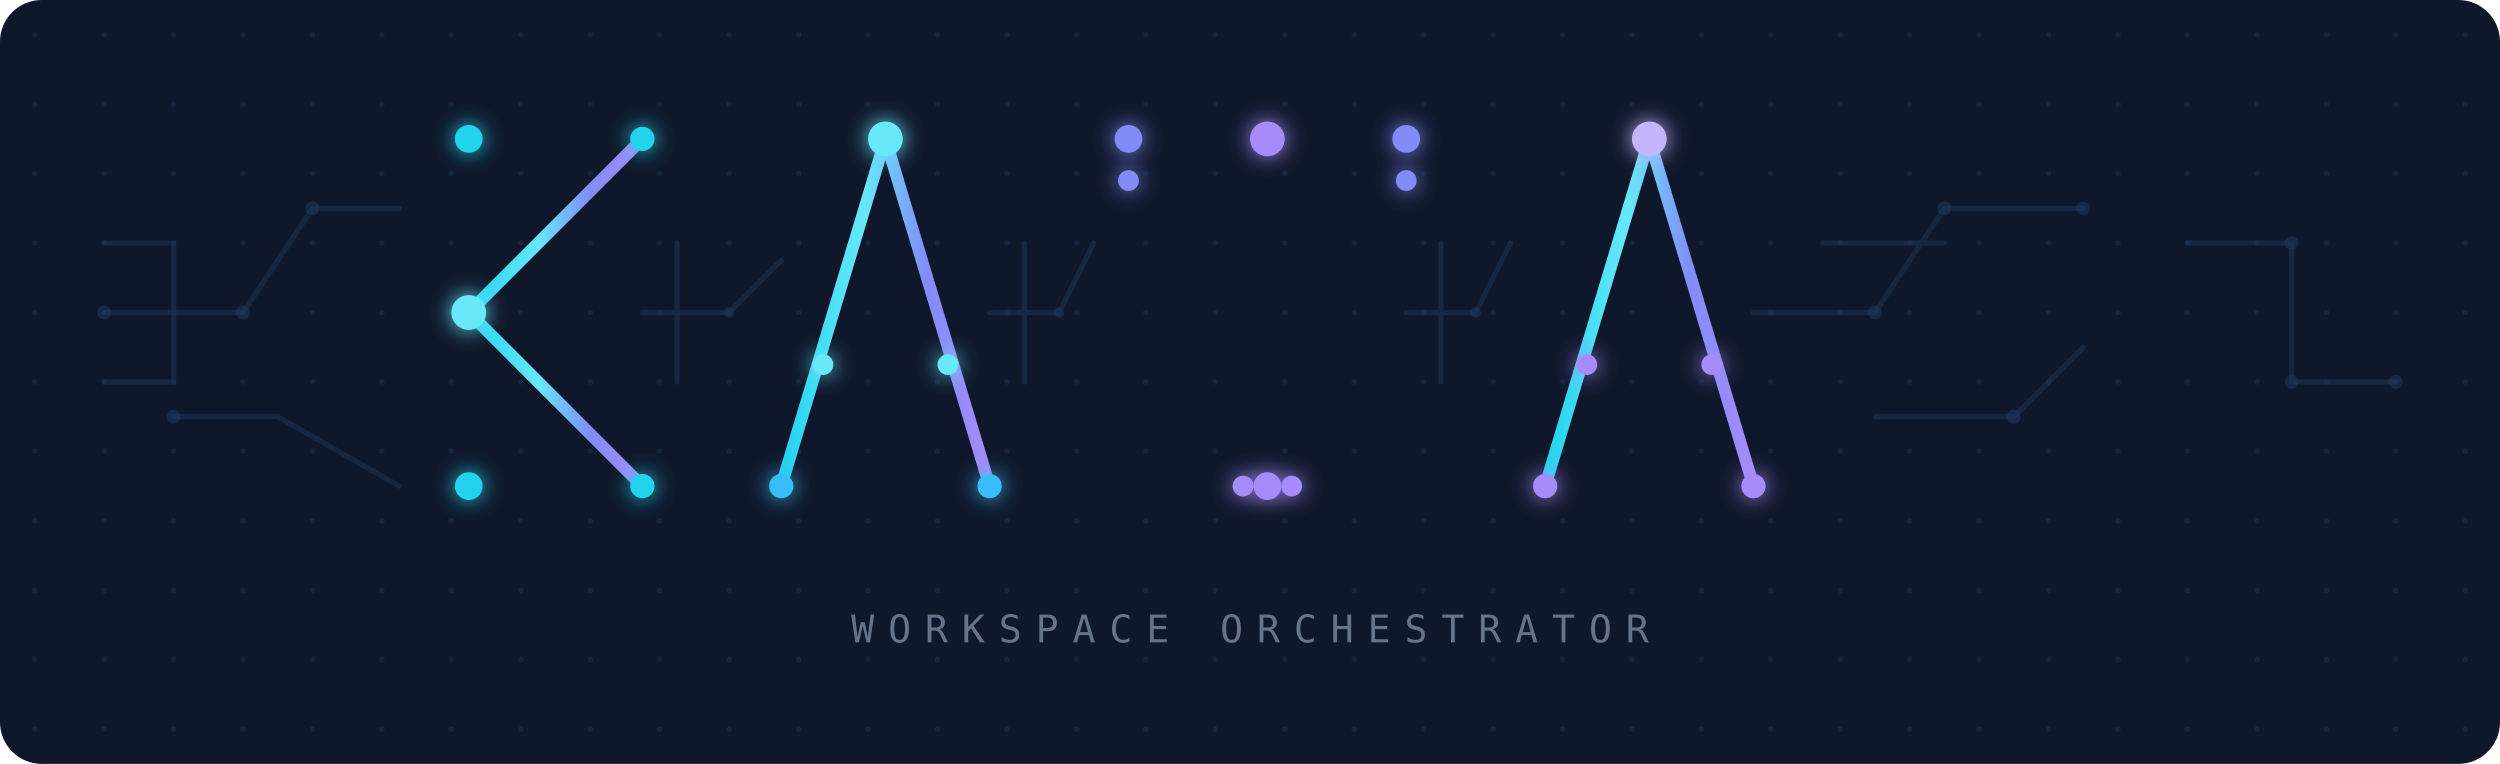
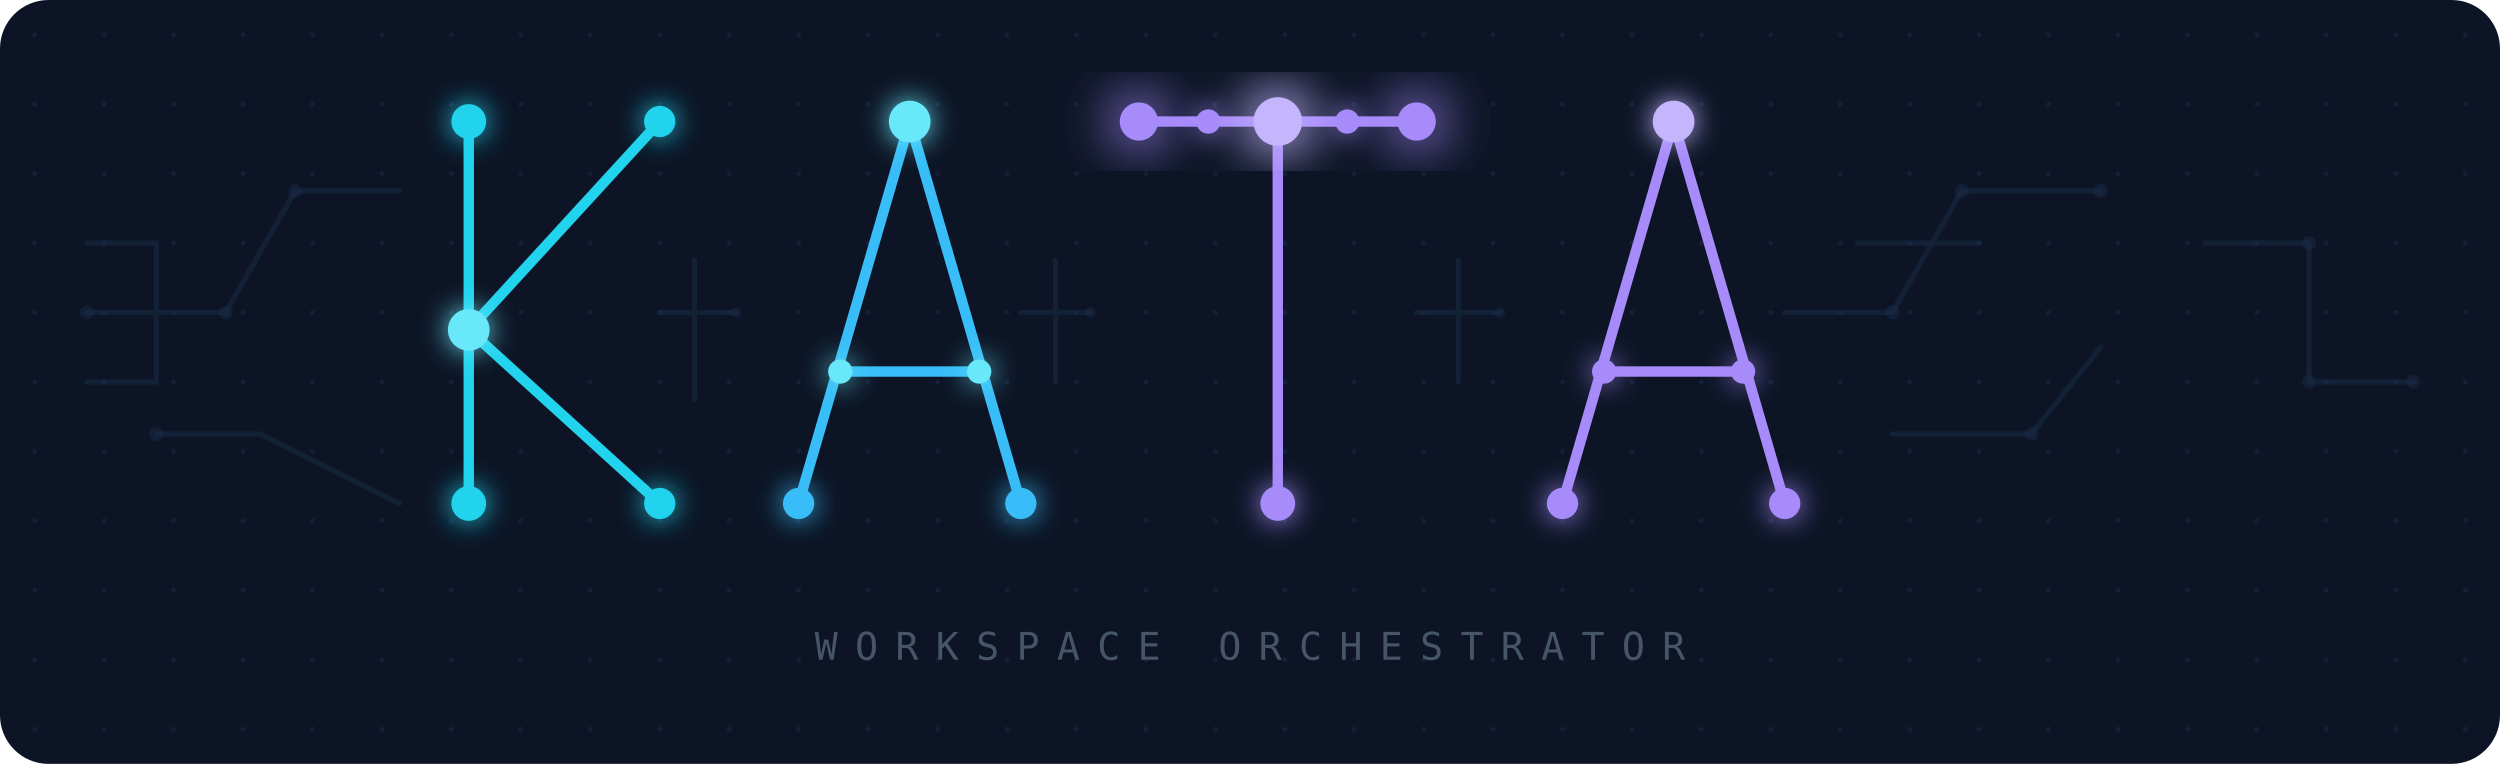
<svg xmlns="http://www.w3.org/2000/svg" viewBox="0 0 720 220" width="720" height="220">
  <defs>
    <filter id="glow" x="-50%" y="-50%" width="200%" height="200%">
-       <feGaussianBlur in="SourceGraphic" stdDeviation="3" result="blur" />
+       <feGaussianBlur in="SourceGraphic" stdDeviation="4" result="blur" />
      <feMerge>
        <feMergeNode in="blur" />
        <feMergeNode in="SourceGraphic" />
      </feMerge>
    </filter>
-     <filter id="glow-strong" x="-50%" y="-50%" width="200%" height="200%">
-       <feGaussianBlur in="SourceGraphic" stdDeviation="5" result="blur" />
+     <filter id="glow-big" x="-50%" y="-50%" width="200%" height="200%">
+       <feGaussianBlur in="SourceGraphic" stdDeviation="8" result="blur" />
      <feMerge>
        <feMergeNode in="blur" />
        <feMergeNode in="blur" />
        <feMergeNode in="SourceGraphic" />
      </feMerge>
    </filter>
-     <linearGradient id="trace-grad" x1="0%" y1="0%" x2="100%" y2="0%">
+     <linearGradient id="grad-cyan" x1="0%" y1="0%" x2="100%" y2="100%">
      <stop offset="0%" stop-color="#22d3ee" />
-       <stop offset="40%" stop-color="#67e8f9" />
-       <stop offset="70%" stop-color="#818cf8" />
+       <stop offset="100%" stop-color="#06b6d4" />
+     </linearGradient>
+     <linearGradient id="grad-violet" x1="0%" y1="0%" x2="100%" y2="100%">
+       <stop offset="0%" stop-color="#a78bfa" />
+       <stop offset="100%" stop-color="#8b5cf6" />
+     </linearGradient>
+     <linearGradient id="grad-mix" x1="0%" y1="0%" x2="100%" y2="0%">
+       <stop offset="0%" stop-color="#22d3ee" />
      <stop offset="100%" stop-color="#a78bfa" />
    </linearGradient>
    <pattern id="grid" width="20" height="20" patternUnits="userSpaceOnUse">
-       <circle cx="10" cy="10" r="0.8" fill="#1e3a5f" opacity="0.4" />
+       <circle cx="10" cy="10" r="0.7" fill="#1e3a5f" opacity="0.35" />
    </pattern>
  </defs>
-   <rect width="720" height="220" rx="12" fill="#0f172a" />
-   <rect width="720" height="220" rx="12" fill="url(#grid)" />
-   <g stroke="url(#trace-grad)" stroke-width="3.5" fill="none" stroke-linecap="round" stroke-linejoin="round">
-     <path d="M 135,40 L 135,140" />
-     <path d="M 135,90 L 185,40" />
-     <path d="M 135,90 L 185,140" />
-     <path d="M 135,90 L 145,90" />
-     <path d="M 225,140 L 255,40 L 285,140" />
-     <path d="M 237,105 L 273,105" />
-     <path d="M 325,40 L 405,40" />
-     <path d="M 365,40 L 365,140" />
-     <path d="M 325,40 L 325,52" />
-     <path d="M 405,40 L 405,52" />
-     <path d="M 358,140 L 372,140" />
-     <path d="M 445,140 L 475,40 L 505,140" />
-     <path d="M 457,105 L 493,105" />
+   <rect width="720" height="220" rx="14" fill="#0c1425" />
+   <rect width="720" height="220" rx="14" fill="url(#grid)" />
+   <g fill="none" stroke-linecap="round" stroke-linejoin="round">
+     <g stroke="#22d3ee" stroke-width="3">
+       <line x1="135" y1="35" x2="135" y2="145" />
+       <line x1="135" y1="95" x2="190" y2="35" />
+       <line x1="135" y1="95" x2="190" y2="145" />
+     </g>
+     <g stroke="#38bdf8" stroke-width="3">
+       <line x1="230" y1="145" x2="262" y2="35" />
+       <line x1="262" y1="35" x2="294" y2="145" />
+       <line x1="242" y1="107" x2="282" y2="107" />
+     </g>
+     <g stroke="#a78bfa" stroke-width="3">
+       <line x1="328" y1="35" x2="408" y2="35" />
+       <line x1="368" y1="35" x2="368" y2="145" />
+     </g>
+     <g stroke="#a78bfa" stroke-width="3">
+       <line x1="450" y1="145" x2="482" y2="35" />
+       <line x1="482" y1="35" x2="514" y2="145" />
+       <line x1="462" y1="107" x2="502" y2="107" />
+     </g>
  </g>
  <g filter="url(#glow)">
-     <circle cx="135" cy="40" r="4" fill="#22d3ee" />
-     <circle cx="135" cy="90" r="5" fill="#67e8f9" />
-     <circle cx="135" cy="140" r="4" fill="#22d3ee" />
-     <circle cx="185" cy="40" r="3.5" fill="#22d3ee" />
-     <circle cx="185" cy="140" r="3.5" fill="#22d3ee" />
-     <circle cx="225" cy="140" r="3.5" fill="#38bdf8" />
-     <circle cx="255" cy="40" r="5" fill="#67e8f9" />
-     <circle cx="285" cy="140" r="3.5" fill="#38bdf8" />
-     <circle cx="237" cy="105" r="3" fill="#67e8f9" />
-     <circle cx="273" cy="105" r="3" fill="#67e8f9" />
-     <circle cx="325" cy="40" r="4" fill="#818cf8" />
-     <circle cx="365" cy="40" r="5" fill="#a78bfa" />
-     <circle cx="405" cy="40" r="4" fill="#818cf8" />
-     <circle cx="325" cy="52" r="3" fill="#818cf8" />
-     <circle cx="405" cy="52" r="3" fill="#818cf8" />
-     <circle cx="365" cy="140" r="4" fill="#a78bfa" />
-     <circle cx="358" cy="140" r="3" fill="#a78bfa" />
-     <circle cx="372" cy="140" r="3" fill="#a78bfa" />
-     <circle cx="445" cy="140" r="3.5" fill="#a78bfa" />
-     <circle cx="475" cy="40" r="5" fill="#c4b5fd" />
-     <circle cx="505" cy="140" r="3.5" fill="#a78bfa" />
-     <circle cx="457" cy="105" r="3" fill="#a78bfa" />
-     <circle cx="493" cy="105" r="3" fill="#a78bfa" />
+     <circle cx="135" cy="35" r="5" fill="#22d3ee" />
+     <circle cx="135" cy="145" r="5" fill="#22d3ee" />
+     <circle cx="135" cy="95" r="6" fill="#67e8f9" />
+     <circle cx="190" cy="35" r="4.5" fill="#22d3ee" />
+     <circle cx="190" cy="145" r="4.5" fill="#22d3ee" />
  </g>
-   <g stroke="#1e3a5f" stroke-width="1.5" fill="none" opacity="0.45" stroke-linecap="round">
-     <path d="M 30,90 L 70,90 L 90,60 L 115,60" />
-     <path d="M 50,120 L 80,120 L 115,140" />
-     <path d="M 30,70 L 50,70 L 50,110 L 30,110" />
-     <path d="M 185,90 L 210,90 L 225,75" />
-     <path d="M 195,70 L 195,110" />
-     <path d="M 285,90 L 305,90 L 315,70" />
-     <path d="M 295,110 L 295,70" />
-     <path d="M 405,90 L 425,90 L 435,70" />
-     <path d="M 415,110 L 415,70" />
-     <path d="M 505,90 L 540,90 L 560,60 L 600,60" />
-     <path d="M 525,70 L 560,70" />
-     <path d="M 540,120 L 580,120 L 600,100" />
-     <path d="M 630,70 L 660,70 L 660,110 L 690,110" />
+   <g filter="url(#glow)">
+     <circle cx="230" cy="145" r="4.5" fill="#38bdf8" />
+     <circle cx="262" cy="35" r="6" fill="#67e8f9" />
+     <circle cx="294" cy="145" r="4.5" fill="#38bdf8" />
+     <circle cx="242" cy="107" r="3.5" fill="#67e8f9" />
+     <circle cx="282" cy="107" r="3.5" fill="#67e8f9" />
  </g>
-   <g fill="#1e3a5f" opacity="0.5">
-     <circle cx="30" cy="90" r="2" />
-     <circle cx="70" cy="90" r="2" />
-     <circle cx="90" cy="60" r="2" />
-     <circle cx="50" cy="120" r="2" />
-     <circle cx="210" cy="90" r="1.5" />
-     <circle cx="305" cy="90" r="1.5" />
-     <circle cx="425" cy="90" r="1.5" />
-     <circle cx="540" cy="90" r="2" />
-     <circle cx="560" cy="60" r="2" />
-     <circle cx="600" cy="60" r="2" />
-     <circle cx="580" cy="120" r="2" />
-     <circle cx="660" cy="70" r="2" />
-     <circle cx="660" cy="110" r="2" />
-     <circle cx="690" cy="110" r="2" />
+   <g filter="url(#glow-big)">
+     <circle cx="328" cy="35" r="5.5" fill="#a78bfa" />
+     <circle cx="408" cy="35" r="5.5" fill="#a78bfa" />
+     <circle cx="368" cy="35" r="7" fill="#c4b5fd" />
  </g>
-   <text x="360" y="185" text-anchor="middle" font-family="'SF Mono', 'Fira Code', 'JetBrains Mono', monospace" font-size="11" fill="#64748b" letter-spacing="4">
+   <g filter="url(#glow)">
+     <circle cx="368" cy="145" r="5" fill="#a78bfa" />
+     <circle cx="348" cy="35" r="3.5" fill="#a78bfa" />
+     <circle cx="388" cy="35" r="3.5" fill="#a78bfa" />
+   </g>
+   <g filter="url(#glow)">
+     <circle cx="450" cy="145" r="4.5" fill="#a78bfa" />
+     <circle cx="482" cy="35" r="6" fill="#c4b5fd" />
+     <circle cx="514" cy="145" r="4.5" fill="#a78bfa" />
+     <circle cx="462" cy="107" r="3.5" fill="#a78bfa" />
+     <circle cx="502" cy="107" r="3.5" fill="#a78bfa" />
+   </g>
+   <g stroke="#1a2d4a" stroke-width="1.5" fill="none" opacity="0.5" stroke-linecap="round">
+     <path d="M 25,90 L 65,90 L 85,55 L 115,55" />
+     <path d="M 45,125 L 75,125 L 115,145" />
+     <path d="M 25,70 L 45,70 L 45,110 L 25,110" />
+     <path d="M 190,90 L 212,90" />
+     <path d="M 200,75 L 200,115" />
+     <path d="M 294,90 L 314,90" />
+     <path d="M 304,75 L 304,110" />
+     <path d="M 408,90 L 432,90" />
+     <path d="M 420,75 L 420,110" />
+     <path d="M 514,90 L 545,90 L 565,55 L 605,55" />
+     <path d="M 535,70 L 570,70" />
+     <path d="M 545,125 L 585,125 L 605,100" />
+     <path d="M 635,70 L 665,70 L 665,110 L 695,110" />
+   </g>
+   <g fill="#1a2d4a" opacity="0.45">
+     <circle cx="25" cy="90" r="2" />
+     <circle cx="65" cy="90" r="2" />
+     <circle cx="85" cy="55" r="2" />
+     <circle cx="45" cy="125" r="2" />
+     <circle cx="212" cy="90" r="1.5" />
+     <circle cx="314" cy="90" r="1.5" />
+     <circle cx="432" cy="90" r="1.5" />
+     <circle cx="545" cy="90" r="2" />
+     <circle cx="565" cy="55" r="2" />
+     <circle cx="605" cy="55" r="2" />
+     <circle cx="585" cy="125" r="2" />
+     <circle cx="665" cy="70" r="2" />
+     <circle cx="665" cy="110" r="2" />
+     <circle cx="695" cy="110" r="2" />
+   </g>
+   <text x="360" y="190" text-anchor="middle" font-family="'SF Mono', 'Fira Code', 'JetBrains Mono', monospace" font-size="11" fill="#475569" letter-spacing="5">
    WORKSPACE ORCHESTRATOR
  </text>
</svg>
